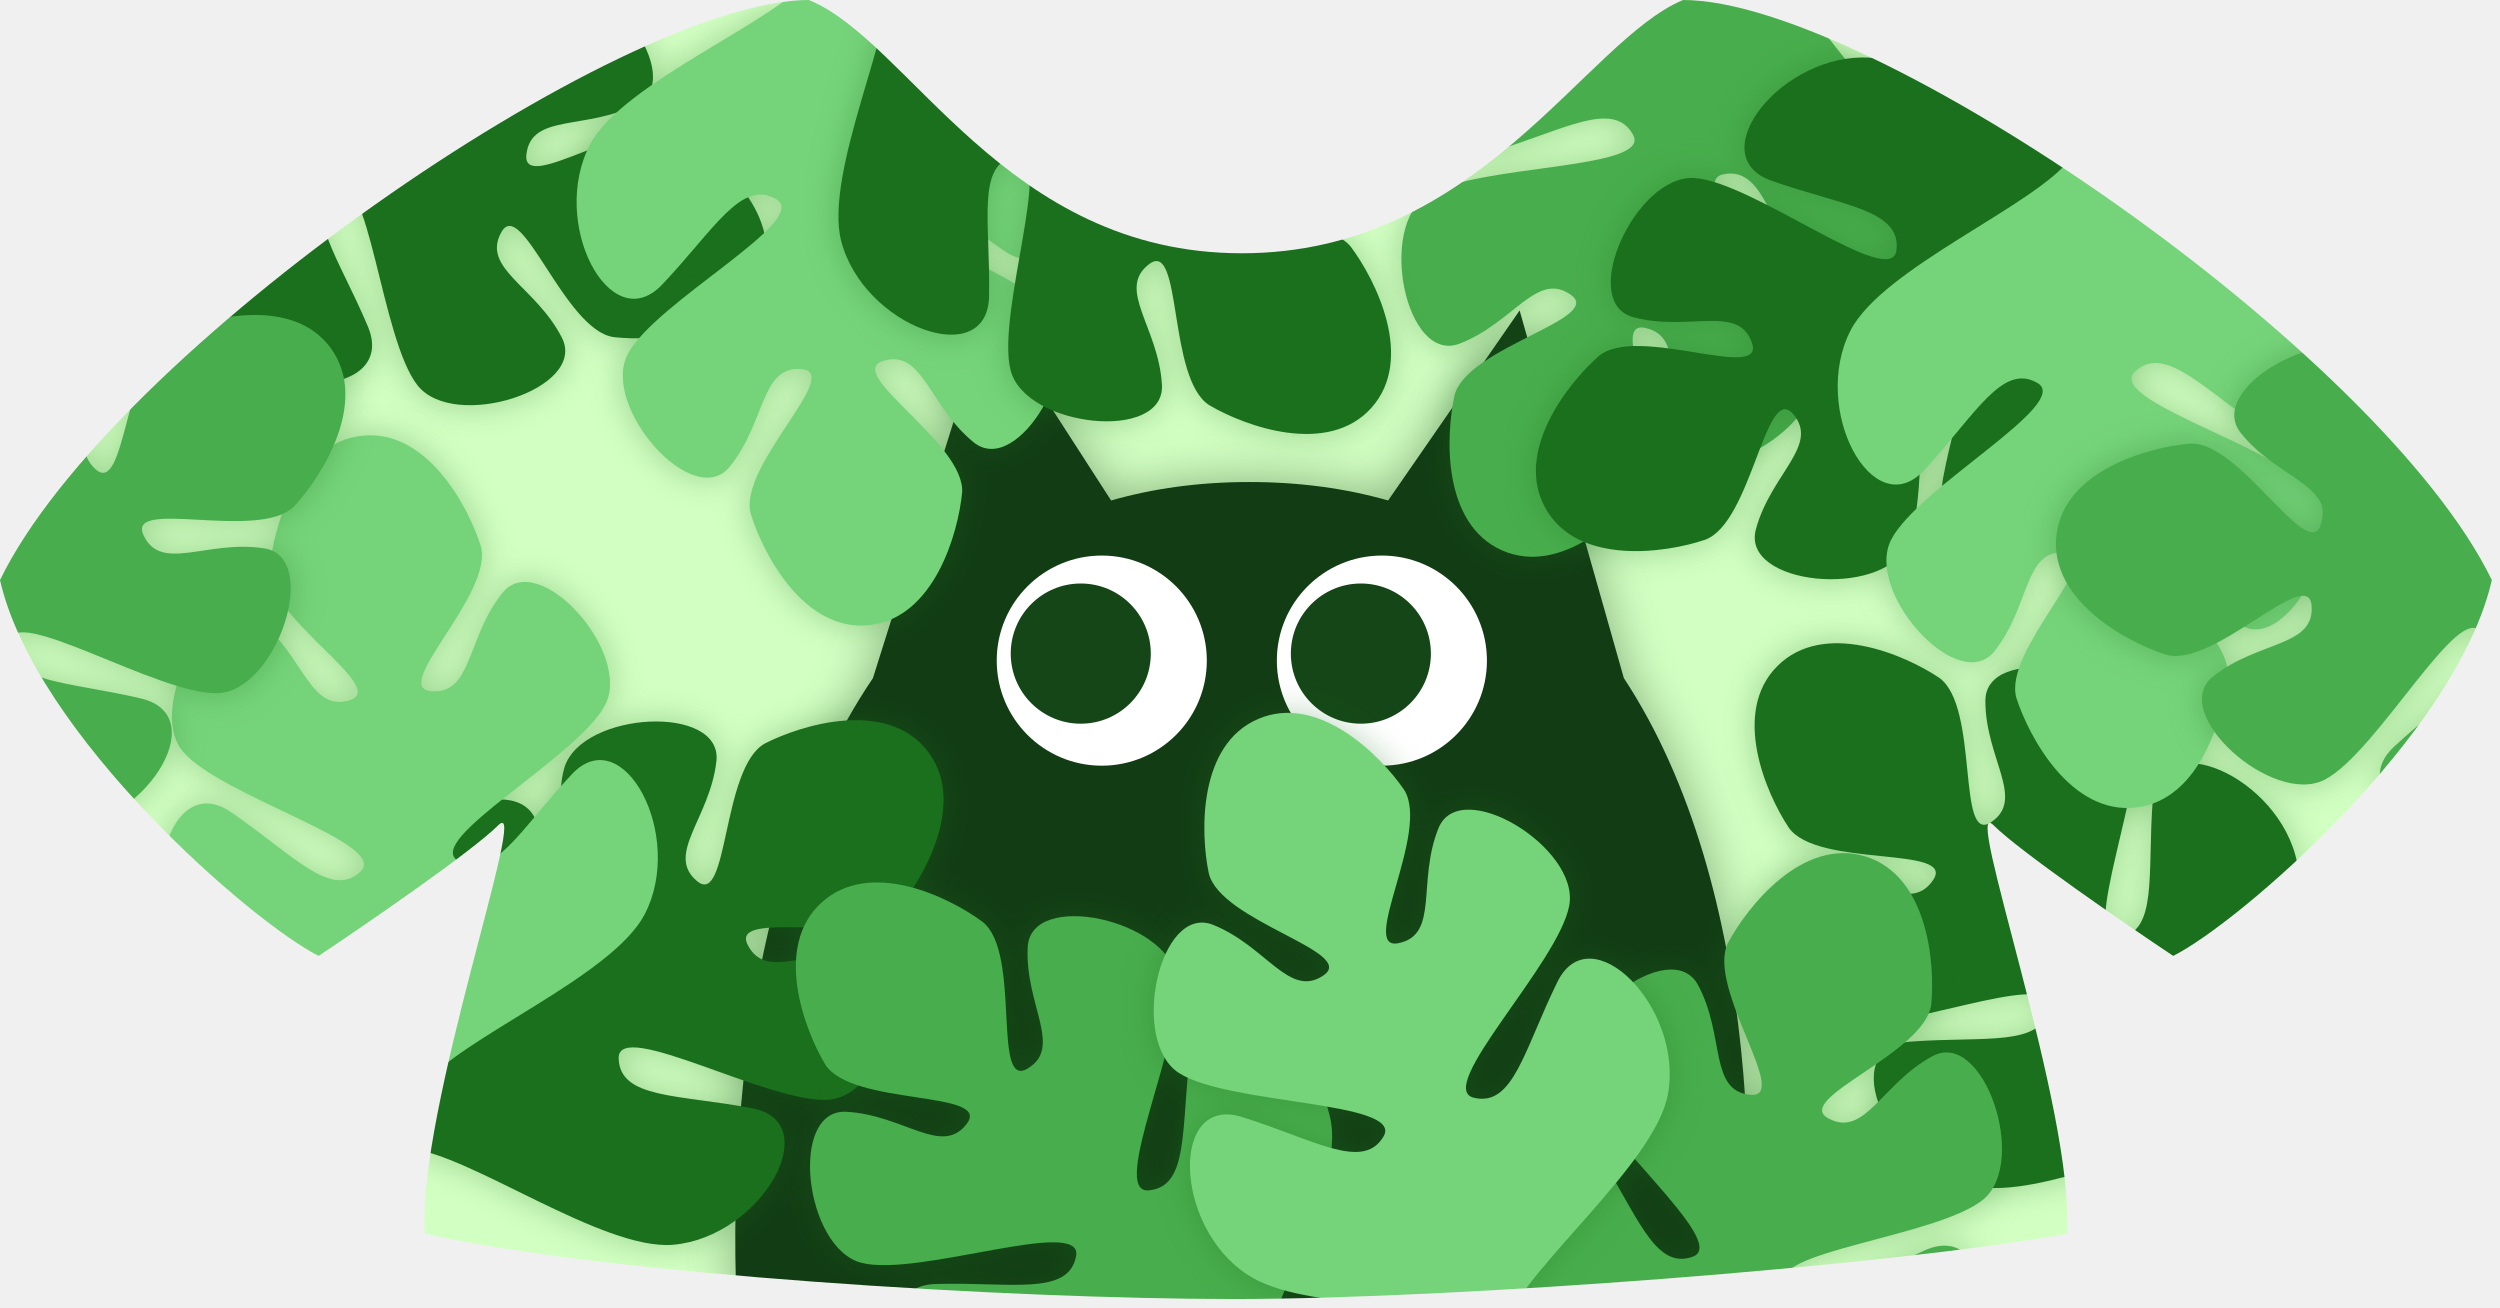
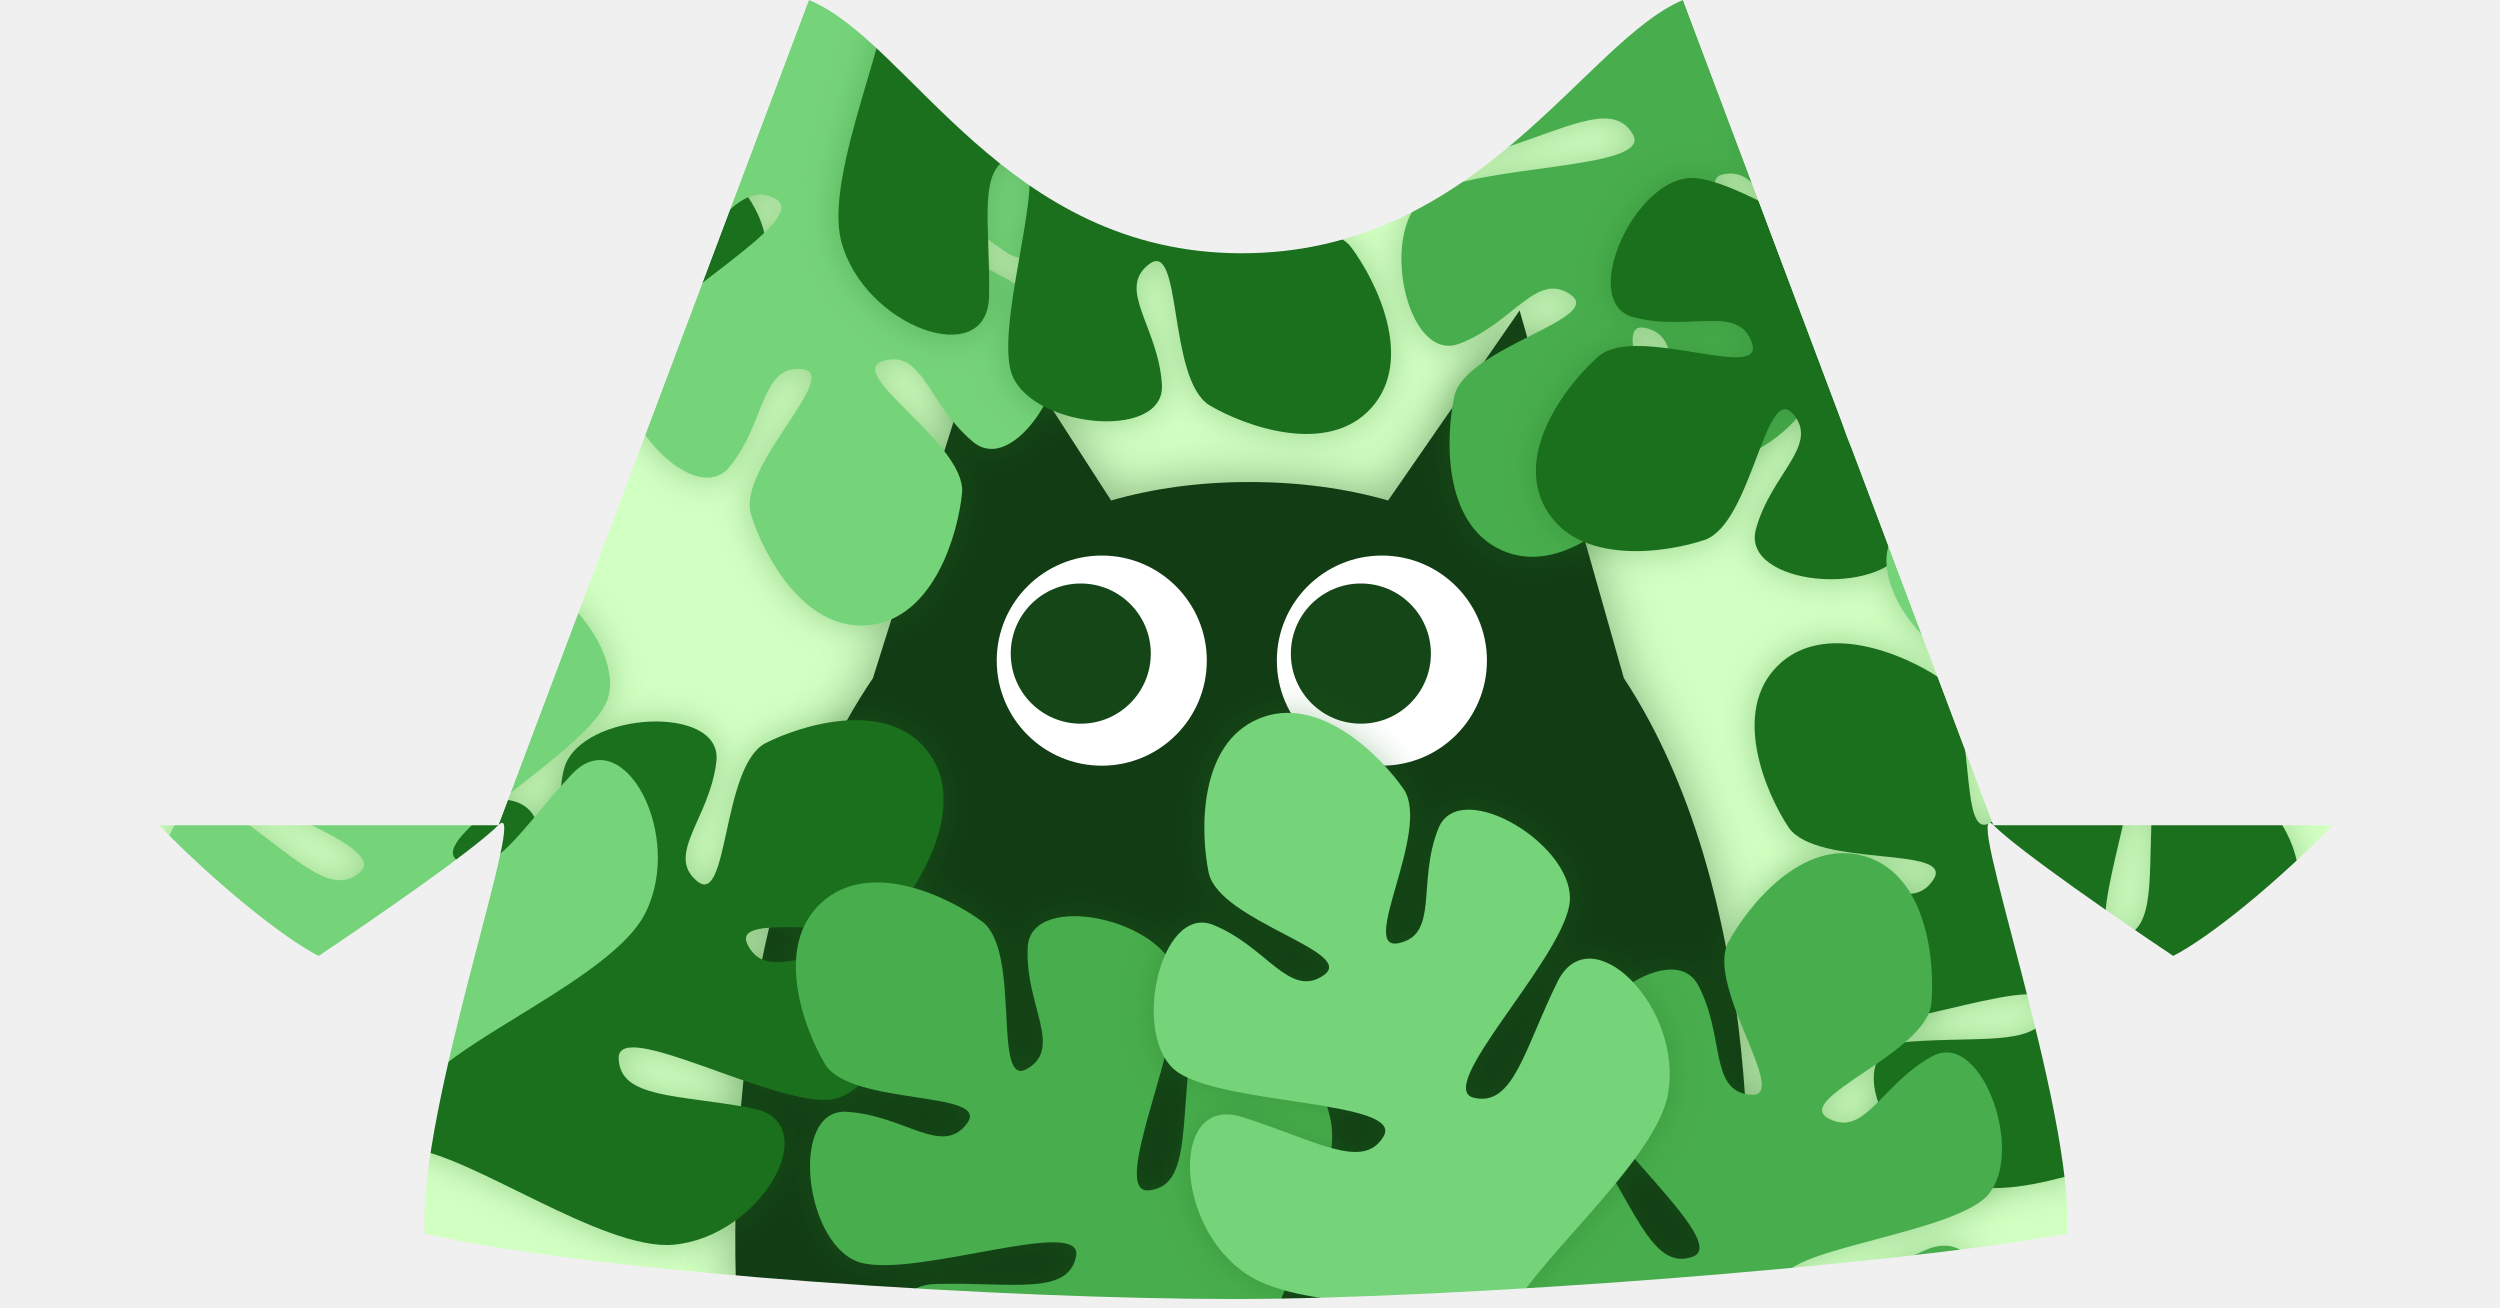
<svg xmlns="http://www.w3.org/2000/svg" viewBox="0.0 988.0 153.0 80.0" width="100%" height="100%">
  <defs>
    <filter id="filter14_d_495_57" x="42" y="1004" width="68" height="74.5" filterUnits="userSpaceOnUse" color-interpolation-filters="sRGB">
      <feFlood flood-opacity="0" result="BackgroundImageFix" />
      <feColorMatrix in="SourceAlpha" type="matrix" values="0 0 0 0 0 0 0 0 0 0 0 0 0 0 0 0 0 0 127 0" result="hardAlpha" />
      <feOffset />
      <feGaussianBlur stdDeviation="1.5" />
      <feColorMatrix type="matrix" values="0 0 0 0 0.071 0 0 0 0 0.231 0 0 0 0 0.078 0 0 0 0.4 0" />
      <feBlend mode="normal" in2="BackgroundImageFix" result="effect1_dropShadow_495_57" />
      <feBlend mode="normal" in="SourceGraphic" in2="effect1_dropShadow_495_57" result="shape" />
    </filter>
    <filter id="filter15_d_495_57" x="83.766" y="983.433" width="35.634" height="40.642" filterUnits="userSpaceOnUse" color-interpolation-filters="sRGB">
      <feFlood flood-opacity="0" result="BackgroundImageFix" />
      <feColorMatrix in="SourceAlpha" type="matrix" values="0 0 0 0 0 0 0 0 0 0 0 0 0 0 0 0 0 0 127 0" result="hardAlpha" />
      <feOffset />
      <feGaussianBlur stdDeviation="1" />
      <feColorMatrix type="matrix" values="0 0 0 0 0.102 0 0 0 0 0.439 0 0 0 0 0.114 0 0 0 0.3 0" />
      <feBlend mode="normal" in2="BackgroundImageFix" result="effect1_dropShadow_495_57" />
      <feBlend mode="normal" in="SourceGraphic" in2="effect1_dropShadow_495_57" result="shape" />
    </filter>
    <filter id="filter16_d_495_57" x="91.997" y="989.518" width="39.503" height="35.933" filterUnits="userSpaceOnUse" color-interpolation-filters="sRGB">
      <feFlood flood-opacity="0" result="BackgroundImageFix" />
      <feColorMatrix in="SourceAlpha" type="matrix" values="0 0 0 0 0 0 0 0 0 0 0 0 0 0 0 0 0 0 127 0" result="hardAlpha" />
      <feOffset />
      <feGaussianBlur stdDeviation="1" />
      <feColorMatrix type="matrix" values="0 0 0 0 0.102 0 0 0 0 0.439 0 0 0 0 0.114 0 0 0 0.3 0" />
      <feBlend mode="normal" in2="BackgroundImageFix" result="effect1_dropShadow_495_57" />
      <feBlend mode="normal" in="SourceGraphic" in2="effect1_dropShadow_495_57" result="shape" />
    </filter>
    <filter id="filter17_d_495_57" x="105.382" y="1025.37" width="37.302" height="37.342" filterUnits="userSpaceOnUse" color-interpolation-filters="sRGB">
      <feFlood flood-opacity="0" result="BackgroundImageFix" />
      <feColorMatrix in="SourceAlpha" type="matrix" values="0 0 0 0 0 0 0 0 0 0 0 0 0 0 0 0 0 0 127 0" result="hardAlpha" />
      <feOffset />
      <feGaussianBlur stdDeviation="1" />
      <feColorMatrix type="matrix" values="0 0 0 0 0.102 0 0 0 0 0.439 0 0 0 0 0.114 0 0 0 0.3 0" />
      <feBlend mode="normal" in2="BackgroundImageFix" result="effect1_dropShadow_495_57" />
      <feBlend mode="normal" in="SourceGraphic" in2="effect1_dropShadow_495_57" result="shape" />
    </filter>
    <filter id="filter18_d_495_57" x="110.466" y="995.683" width="34.376" height="43.769" filterUnits="userSpaceOnUse" color-interpolation-filters="sRGB">
      <feFlood flood-opacity="0" result="BackgroundImageFix" />
      <feColorMatrix in="SourceAlpha" type="matrix" values="0 0 0 0 0 0 0 0 0 0 0 0 0 0 0 0 0 0 127 0" result="hardAlpha" />
      <feOffset />
      <feGaussianBlur stdDeviation="1" />
      <feColorMatrix type="matrix" values="0 0 0 0 0.102 0 0 0 0 0.439 0 0 0 0 0.114 0 0 0 0.3 0" />
      <feBlend mode="normal" in2="BackgroundImageFix" result="effect1_dropShadow_495_57" />
      <feBlend mode="normal" in="SourceGraphic" in2="effect1_dropShadow_495_57" result="shape" />
    </filter>
    <filter id="filter19_d_495_57" x="21.425" y="1030.07" width="38.32" height="36.121" filterUnits="userSpaceOnUse" color-interpolation-filters="sRGB">
      <feFlood flood-opacity="0" result="BackgroundImageFix" />
      <feColorMatrix in="SourceAlpha" type="matrix" values="0 0 0 0 0 0 0 0 0 0 0 0 0 0 0 0 0 0 127 0" result="hardAlpha" />
      <feOffset />
      <feGaussianBlur stdDeviation="1" />
      <feColorMatrix type="matrix" values="0 0 0 0 0.102 0 0 0 0 0.439 0 0 0 0 0.114 0 0 0 0.3 0" />
      <feBlend mode="normal" in2="BackgroundImageFix" result="effect1_dropShadow_495_57" />
      <feBlend mode="normal" in="SourceGraphic" in2="effect1_dropShadow_495_57" result="shape" />
    </filter>
    <filter id="filter20_d_495_57" x="46.706" y="1040" width="36.822" height="37.79" filterUnits="userSpaceOnUse" color-interpolation-filters="sRGB">
      <feFlood flood-opacity="0" result="BackgroundImageFix" />
      <feColorMatrix in="SourceAlpha" type="matrix" values="0 0 0 0 0 0 0 0 0 0 0 0 0 0 0 0 0 0 127 0" result="hardAlpha" />
      <feOffset />
      <feGaussianBlur stdDeviation="1" />
      <feColorMatrix type="matrix" values="0 0 0 0 0.102 0 0 0 0 0.439 0 0 0 0 0.114 0 0 0 0.3 0" />
      <feBlend mode="normal" in2="BackgroundImageFix" result="effect1_dropShadow_495_57" />
      <feBlend mode="normal" in="SourceGraphic" in2="effect1_dropShadow_495_57" result="shape" />
    </filter>
    <filter id="filter21_d_495_57" x="6.855" y="979.647" width="42.045" height="35.15" filterUnits="userSpaceOnUse" color-interpolation-filters="sRGB">
      <feFlood flood-opacity="0" result="BackgroundImageFix" />
      <feColorMatrix in="SourceAlpha" type="matrix" values="0 0 0 0 0 0 0 0 0 0 0 0 0 0 0 0 0 0 127 0" result="hardAlpha" />
      <feOffset />
      <feGaussianBlur stdDeviation="1" />
      <feColorMatrix type="matrix" values="0 0 0 0 0.102 0 0 0 0 0.439 0 0 0 0 0.114 0 0 0 0.3 0" />
      <feBlend mode="normal" in2="BackgroundImageFix" result="effect1_dropShadow_495_57" />
      <feBlend mode="normal" in="SourceGraphic" in2="effect1_dropShadow_495_57" result="shape" />
    </filter>
    <filter id="filter22_d_495_57" x="33.287" y="984.471" width="34.397" height="43.812" filterUnits="userSpaceOnUse" color-interpolation-filters="sRGB">
      <feFlood flood-opacity="0" result="BackgroundImageFix" />
      <feColorMatrix in="SourceAlpha" type="matrix" values="0 0 0 0 0 0 0 0 0 0 0 0 0 0 0 0 0 0 127 0" result="hardAlpha" />
      <feOffset />
      <feGaussianBlur stdDeviation="1" />
      <feColorMatrix type="matrix" values="0 0 0 0 0.102 0 0 0 0 0.439 0 0 0 0 0.114 0 0 0 0.3 0" />
      <feBlend mode="normal" in2="BackgroundImageFix" result="effect1_dropShadow_495_57" />
      <feBlend mode="normal" in="SourceGraphic" in2="effect1_dropShadow_495_57" result="shape" />
    </filter>
    <filter id="filter23_d_495_57" x="7.877" y="1012.64" width="34.384" height="43.789" filterUnits="userSpaceOnUse" color-interpolation-filters="sRGB">
      <feFlood flood-opacity="0" result="BackgroundImageFix" />
      <feColorMatrix in="SourceAlpha" type="matrix" values="0 0 0 0 0 0 0 0 0 0 0 0 0 0 0 0 0 0 127 0" result="hardAlpha" />
      <feOffset />
      <feGaussianBlur stdDeviation="1" />
      <feColorMatrix type="matrix" values="0 0 0 0 0.102 0 0 0 0 0.439 0 0 0 0 0.114 0 0 0 0.3 0" />
      <feBlend mode="normal" in2="BackgroundImageFix" result="effect1_dropShadow_495_57" />
      <feBlend mode="normal" in="SourceGraphic" in2="effect1_dropShadow_495_57" result="shape" />
    </filter>
    <filter id="filter24_d_495_57" x="-15.506" y="1004.83" width="38.644" height="36.049" filterUnits="userSpaceOnUse" color-interpolation-filters="sRGB">
      <feFlood flood-opacity="0" result="BackgroundImageFix" />
      <feColorMatrix in="SourceAlpha" type="matrix" values="0 0 0 0 0 0 0 0 0 0 0 0 0 0 0 0 0 0 127 0" result="hardAlpha" />
      <feOffset />
      <feGaussianBlur stdDeviation="1" />
      <feColorMatrix type="matrix" values="0 0 0 0 0.102 0 0 0 0 0.439 0 0 0 0 0.114 0 0 0 0.3 0" />
      <feBlend mode="normal" in2="BackgroundImageFix" result="effect1_dropShadow_495_57" />
      <feBlend mode="normal" in="SourceGraphic" in2="effect1_dropShadow_495_57" result="shape" />
    </filter>
    <filter id="filter25_d_495_57" x="89.469" y="1038.21" width="35.054" height="42.248" filterUnits="userSpaceOnUse" color-interpolation-filters="sRGB">
      <feFlood flood-opacity="0" result="BackgroundImageFix" />
      <feColorMatrix in="SourceAlpha" type="matrix" values="0 0 0 0 0 0 0 0 0 0 0 0 0 0 0 0 0 0 127 0" result="hardAlpha" />
      <feOffset />
      <feGaussianBlur stdDeviation="1" />
      <feColorMatrix type="matrix" values="0 0 0 0 0.102 0 0 0 0 0.439 0 0 0 0 0.114 0 0 0 0.3 0" />
      <feBlend mode="normal" in2="BackgroundImageFix" result="effect1_dropShadow_495_57" />
      <feBlend mode="normal" in="SourceGraphic" in2="effect1_dropShadow_495_57" result="shape" />
    </filter>
    <filter id="filter26_d_495_57" x="49.312" y="979.806" width="37.82" height="36.753" filterUnits="userSpaceOnUse" color-interpolation-filters="sRGB">
      <feFlood flood-opacity="0" result="BackgroundImageFix" />
      <feColorMatrix in="SourceAlpha" type="matrix" values="0 0 0 0 0 0 0 0 0 0 0 0 0 0 0 0 0 0 127 0" result="hardAlpha" />
      <feOffset />
      <feGaussianBlur stdDeviation="1" />
      <feColorMatrix type="matrix" values="0 0 0 0 0.102 0 0 0 0 0.439 0 0 0 0 0.114 0 0 0 0.3 0" />
      <feBlend mode="normal" in2="BackgroundImageFix" result="effect1_dropShadow_495_57" />
      <feBlend mode="normal" in="SourceGraphic" in2="effect1_dropShadow_495_57" result="shape" />
    </filter>
    <filter id="filter27_d_495_57" x="123.824" y="1006.59" width="43.636" height="34.378" filterUnits="userSpaceOnUse" color-interpolation-filters="sRGB">
      <feFlood flood-opacity="0" result="BackgroundImageFix" />
      <feColorMatrix in="SourceAlpha" type="matrix" values="0 0 0 0 0 0 0 0 0 0 0 0 0 0 0 0 0 0 127 0" result="hardAlpha" />
      <feOffset />
      <feGaussianBlur stdDeviation="1" />
      <feColorMatrix type="matrix" values="0 0 0 0 0.102 0 0 0 0 0.439 0 0 0 0 0.114 0 0 0 0.3 0" />
      <feBlend mode="normal" in2="BackgroundImageFix" result="effect1_dropShadow_495_57" />
      <feBlend mode="normal" in="SourceGraphic" in2="effect1_dropShadow_495_57" result="shape" />
    </filter>
    <filter id="filter28_d_495_57" x="68.607" y="1029.63" width="35.582" height="41.313" filterUnits="userSpaceOnUse" color-interpolation-filters="sRGB">
      <feFlood flood-opacity="0" result="BackgroundImageFix" />
      <feColorMatrix in="SourceAlpha" type="matrix" values="0 0 0 0 0 0 0 0 0 0 0 0 0 0 0 0 0 0 127 0" result="hardAlpha" />
      <feOffset />
      <feGaussianBlur stdDeviation="1" />
      <feColorMatrix type="matrix" values="0 0 0 0 0.102 0 0 0 0 0.439 0 0 0 0 0.114 0 0 0 0.3 0" />
      <feBlend mode="normal" in2="BackgroundImageFix" result="effect1_dropShadow_495_57" />
      <feBlend mode="normal" in="SourceGraphic" in2="effect1_dropShadow_495_57" result="shape" />
    </filter>
+     <clipPath id="clip_top_crop_top_07_torso">
+       <path d="M 49.5 988.0 L 49.5 978.0 L 103.0 978.0 L 103.0 988.0 L 122.0 1038.5 L 175.0 1038.5 L 175.0 1078.0 L -20.0 1078.0 L -20.0 1038.5 L 30.5 1038.5 Z" />
+     </clipPath>
  </defs>
-   <mask id="mask3_495_57" style="mask-type:alpha" maskUnits="userSpaceOnUse" x="0" y="988" width="153" height="80">
-     <path d="M0 1023.5C6.8 1009.5 38 988 49.5 988C55.667 990.5 61.5 1003.5 76 1003.5C90.5 1003.5 97 990.5 103 988C114.5 988 145.7 1009.5 152.5 1023.5C150.333 1033 137 1044.5 133 1046.5C130 1044.5 123.6 1040.1 122 1038.5C120 1036.5 127 1056 126.5 1063.5C115.5 1065.5 89.1 1067.5 75.5 1067.5C61.9 1067.5 37 1066 26 1063.5C25.5 1056 32.5 1036.5 30.5 1038.5C28.9 1040.1 22.5 1044.5 19.5 1046.5C15.5 1044.5 2.167 1033 0 1023.5Z" fill="black" />
-   </mask>
-   <g mask="url(#mask3_495_57)">
-     <path d="M182 978H-31V1141H182V978Z" fill="#D2FFC2" />
-     <g filter="url(#filter14_d_495_57)">
-       <path d="M106.023 1074.5L45.724 1075.5C44.103 1063.02 44.623 1042.49 53.425 1029.5L60.5 1007L68 1018.63C70.547 1017.9 73.357 1017.5 76.454 1017.5C79.578 1017.5 82.402 1017.9 84.953 1018.63L93 1007L99.379 1029.5C107.786 1042.28 107.884 1062.3 106.023 1074.5Z" fill="#123C14" />
-     </g>
-     <path d="M67.429 1034.86C70.979 1034.86 73.857 1031.98 73.857 1028.43C73.857 1024.88 70.979 1022 67.429 1022C63.878 1022 61 1024.88 61 1028.43C61 1031.98 63.878 1034.86 67.429 1034.86Z" fill="white" />
-     <path d="M66.143 1032.29C68.51 1032.29 70.429 1030.37 70.429 1028C70.429 1025.63 68.51 1023.71 66.143 1023.71C63.776 1023.71 61.857 1025.63 61.857 1028C61.857 1030.37 63.776 1032.29 66.143 1032.29Z" fill="#154617" />
-     <path d="M84.571 1034.86C88.121 1034.86 91 1031.98 91 1028.43C91 1024.88 88.121 1022 84.571 1022C81.021 1022 78.143 1024.88 78.143 1028.43C78.143 1031.98 81.021 1034.86 84.571 1034.86Z" fill="white" />
-     <path d="M83.286 1032.29C85.653 1032.29 87.571 1030.37 87.571 1028C87.571 1025.63 85.653 1023.71 83.286 1023.71C80.919 1023.71 79 1025.63 79 1028C79 1030.37 80.919 1032.29 83.286 1032.29Z" fill="#154617" />
-     <g filter="url(#filter15_d_495_57)">
-       <path d="M117.303 999.034C116.572 994.77 110.205 989.278 108.692 985.433C105.38 986.83 95.372 985.346 91.716 987.661C87.147 990.554 86.842 998.626 91.259 997.307C95.676 995.987 98.722 994.058 99.94 996.241C101.159 998.424 90.396 998.017 87.35 999.946C84.304 1001.88 86.029 1010.3 89.329 1009.03C92.629 1007.76 94.051 1004.57 96.132 1006.04C98.213 1007.51 89.786 1009.24 89.024 1012.18C88.466 1014.67 88.262 1020.05 91.917 1021.68C95.572 1023.3 99.431 1019.54 100.903 1017.46C102.579 1014.92 98.213 1007.51 100.701 1008.07C103.188 1008.63 101.767 1011.83 103.036 1015.13C104.305 1018.43 111.717 1014.06 111.108 1010.51C110.499 1006.95 102.986 999.236 105.423 998.678C107.86 998.12 108.469 1001.67 110.448 1005.84C112.428 1010 118.216 1004.37 117.303 999.034Z" fill="#48AD4C" />
-     </g>
-     <g filter="url(#filter16_d_495_57)">
-       <path d="M128.462 1015.78C130.38 1011.9 128.462 1003.72 129.5 999.715C126 998.897 118.78 991.809 114.462 991.531C109.065 991.183 104.07 997.531 108.418 999.062C112.766 1000.59 116.364 1000.83 116.065 1003.31C115.766 1005.79 107.302 999.129 103.704 998.897C100.106 998.665 96.544 1006.5 99.959 1007.41C103.374 1008.33 106.405 1006.58 107.222 1008.99C108.039 1011.41 100.208 1007.84 97.86 1009.78C95.945 1011.46 92.615 1015.69 94.615 1019.16C96.615 1022.62 101.945 1021.85 104.36 1021.03C107.209 1019.97 108.039 1011.41 109.722 1013.32C111.405 1015.24 108.374 1016.99 107.459 1020.4C106.544 1023.82 115.106 1024.65 116.704 1021.41C118.302 1018.18 116.766 1007.52 119.065 1008.5C121.364 1009.49 119.766 1012.72 118.918 1017.25C118.07 1021.78 126.065 1020.63 128.462 1015.78Z" fill="#1A701D" />
-     </g>
-     <g filter="url(#filter17_d_495_57)">
-       <path d="M120.77 1060.59C125.012 1061.44 132.426 1057.48 136.559 1057.45C136.447 1053.86 141.433 1045.05 140.588 1040.81C139.533 1035.51 132.111 1032.32 131.753 1036.91C131.395 1041.51 132.099 1045.05 129.624 1045.4C127.148 1045.75 131.401 1035.85 130.697 1032.32C129.993 1028.78 121.509 1027.36 121.506 1030.89C121.503 1034.43 123.975 1036.91 121.852 1038.32C119.73 1039.73 121.152 1031.25 118.679 1029.48C116.559 1028.06 111.611 1025.93 108.78 1028.76C105.949 1031.58 108.065 1036.54 109.478 1038.66C111.243 1041.14 119.729 1039.73 118.313 1041.85C116.897 1043.97 114.425 1041.49 110.889 1041.49C107.354 1041.49 108.76 1049.97 112.294 1050.68C115.829 1051.39 125.733 1047.16 125.377 1049.63C125.021 1052.11 121.486 1051.4 116.889 1051.75C112.293 1052.1 115.468 1059.52 120.77 1060.59Z" fill="#1A701D" />
-     </g>
-     <g filter="url(#filter18_d_495_57)">
-       <path d="M141.064 1005.01C138.266 1001.71 129.991 1000.22 126.732 997.683C124.591 1000.57 115.22 1004.38 113.25 1008.23C110.788 1013.05 114.631 1020.16 117.762 1016.77C120.894 1013.39 122.535 1010.18 124.695 1011.44C126.854 1012.7 117.381 1017.82 115.739 1021.03C114.097 1024.24 119.87 1030.62 122.065 1027.85C124.261 1025.08 123.859 1021.6 126.399 1021.81C128.94 1022.02 122.562 1027.79 123.404 1030.72C124.188 1033.14 126.75 1037.88 130.724 1037.42C134.697 1036.96 136.109 1031.76 136.318 1029.22C136.469 1026.18 128.94 1022.02 131.366 1021.24C133.792 1020.45 134.195 1023.93 136.966 1026.12C139.737 1028.32 143.898 1020.79 141.566 1018.04C139.234 1015.29 128.841 1012.47 130.655 1010.75C132.469 1009.03 134.801 1011.78 138.623 1014.36C142.445 1016.93 144.562 1009.14 141.064 1005.01Z" fill="#75D379" />
-     </g>
-     <g filter="url(#filter19_d_495_57)">
-       <path d="M23.755 1042.27C22.432 1046.39 25.541 1054.2 25.107 1058.31C28.689 1058.6 36.879 1064.54 41.19 1064.18C46.58 1063.72 50.58 1056.7 46.053 1055.83C41.526 1054.96 37.933 1055.27 37.862 1052.77C37.79 1050.27 47.147 1055.6 50.74 1055.3C54.332 1054.99 56.696 1046.72 53.183 1046.32C49.67 1045.92 46.932 1048.1 45.766 1045.84C44.601 1043.57 52.872 1045.93 54.908 1043.67C56.553 1041.73 59.22 1037.05 56.729 1033.92C54.238 1030.79 49.081 1032.34 46.813 1033.5C44.154 1034.98 44.601 1043.57 42.653 1041.92C40.705 1040.28 43.443 1038.1 43.843 1034.59C44.242 1031.07 35.651 1031.52 34.55 1034.95C33.447 1038.39 36.545 1048.7 34.126 1048.07C31.706 1047.44 32.808 1044.01 32.976 1039.4C33.144 1034.79 25.408 1037.12 23.755 1042.27Z" fill="#1A701D" />
-     </g>
-     <g filter="url(#filter20_d_495_57)">
-       <path d="M60.726 1075.6C64.922 1076.66 72.519 1073.05 76.648 1073.23C76.71 1069.63 82.115 1061.08 81.476 1056.8C80.678 1051.45 73.419 1047.91 72.84 1052.48C72.26 1057.05 72.792 1060.62 70.303 1060.85C67.814 1061.08 72.539 1051.4 72.007 1047.84C71.474 1044.27 63.069 1042.44 62.895 1045.97C62.721 1049.5 65.071 1052.1 62.882 1053.4C60.694 1054.71 62.524 1046.31 60.139 1044.42C58.09 1042.9 53.251 1040.54 50.287 1043.23C47.323 1045.91 49.198 1050.96 50.506 1053.15C52.149 1055.71 60.694 1054.71 59.177 1056.76C57.66 1058.81 55.31 1056.22 51.779 1056.04C48.248 1055.87 49.242 1064.41 52.739 1065.29C56.235 1066.17 66.332 1062.42 65.857 1064.88C65.382 1067.33 61.885 1066.45 57.277 1066.58C52.669 1066.71 55.481 1074.28 60.726 1075.6Z" fill="#48AD4C" />
-     </g>
-     <g filter="url(#filter21_d_495_57)">
-       <path d="M21.462 981.909C17.3 983.09 12.518 990.005 8.855 991.919C10.597 995.064 10.188 1005.17 12.879 1008.56C16.242 1012.8 24.301 1012.24 22.518 1007.99C20.735 1003.74 18.493 1000.91 20.534 999.47C22.575 998.026 23.317 1008.77 25.559 1011.59C27.801 1014.42 35.997 1011.8 34.384 1008.66C32.771 1005.51 29.439 1004.44 30.682 1002.21C31.924 999.987 34.537 1008.18 37.546 1008.63C40.079 1008.92 45.452 1008.55 46.678 1004.74C47.904 1000.93 43.758 997.495 41.532 996.252C38.829 994.857 31.924 999.987 32.215 997.454C32.505 994.921 35.837 995.994 38.983 994.381C42.129 992.768 36.998 985.862 33.53 986.846C30.061 987.83 23.188 996.123 22.373 993.759C21.559 991.395 25.027 990.411 28.956 988C32.885 985.588 26.665 980.433 21.462 981.909Z" fill="#1A701D" />
-     </g>
-     <g filter="url(#filter22_d_495_57)">
-       <path d="M63.98 994.01C61.23 990.669 52.978 989.059 49.757 986.471C47.574 989.327 38.148 993.003 36.122 996.826C33.59 1001.6 37.329 1008.76 40.51 1005.43C43.69 1002.09 45.378 998.905 47.519 1000.2C49.66 1001.49 40.113 1006.47 38.425 1009.66C36.737 1012.85 42.415 1019.31 44.651 1016.57C46.887 1013.83 46.535 1010.35 49.073 1010.59C51.61 1010.84 45.149 1016.52 45.948 1019.45C46.697 1021.89 49.19 1026.66 53.169 1026.26C57.149 1025.86 58.636 1020.68 58.882 1018.14C59.078 1015.11 51.61 1010.84 54.047 1010.09C56.484 1009.34 56.836 1012.82 59.575 1015.06C62.314 1017.3 66.585 1009.83 64.293 1007.04C62.001 1004.26 51.65 1001.29 53.489 999.593C55.328 997.9 57.619 1000.68 61.403 1003.32C65.187 1005.95 67.418 998.185 63.98 994.01Z" fill="#75D379" />
-     </g>
-     <g filter="url(#filter23_d_495_57)">
-       <path d="M11.627 1047.02C14.408 1050.34 22.674 1051.87 25.92 1054.43C28.076 1051.55 37.468 1047.79 39.458 1043.95C41.946 1039.15 38.14 1032.02 34.991 1035.39C31.841 1038.75 30.183 1041.95 28.03 1040.68C25.878 1039.41 35.378 1034.34 37.036 1031.14C38.695 1027.93 32.956 1021.53 30.746 1024.29C28.535 1027.04 28.92 1030.52 26.38 1030.3C23.84 1030.08 30.249 1024.34 29.422 1021.41C28.651 1018.98 26.114 1014.23 22.138 1014.67C18.162 1015.11 16.724 1020.3 16.501 1022.84C16.334 1025.88 23.84 1030.08 21.41 1030.85C18.98 1031.62 18.596 1028.14 15.837 1025.93C13.077 1023.72 8.876 1031.23 11.194 1033.99C13.511 1036.75 23.89 1039.63 22.066 1041.34C20.243 1043.05 17.926 1040.29 14.117 1037.69C10.309 1035.1 8.151 1042.88 11.627 1047.02Z" fill="#75D379" />
-     </g>
-     <g filter="url(#filter24_d_495_57)">
-       <path d="M-13.055 1016.24C-14.553 1020.3 -11.784 1028.24 -12.394 1032.32C-8.827 1032.77 -0.9 1039.05 3.423 1038.88C8.826 1038.65 13.125 1031.81 8.639 1030.75C4.154 1029.69 0.552 1029.83 0.587 1027.33C0.623 1024.83 9.742 1030.57 13.345 1030.42C16.947 1030.27 19.664 1022.11 16.172 1021.56C12.679 1021.01 9.849 1023.07 8.782 1020.75C7.716 1018.44 15.877 1021.15 18.009 1018.98C19.736 1017.11 22.601 1012.55 20.247 1009.31C17.893 1006.08 12.674 1007.41 10.358 1008.47C7.639 1009.83 7.715 1018.44 5.84 1016.71C3.965 1014.98 6.794 1012.92 7.344 1009.43C7.894 1005.94 -0.708 1006.01 -1.956 1009.4C-3.205 1012.78 -0.554 1023.22 -2.944 1022.48C-5.333 1021.75 -4.085 1018.37 -3.719 1013.77C-3.353 1009.18 -11.182 1011.16 -13.055 1016.24Z" fill="#48AD4C" />
-     </g>
-     <g filter="url(#filter25_d_495_57)">
-       <path d="M91.765 1066.03C93.019 1070.17 100.018 1074.83 101.997 1078.46C105.11 1076.66 115.225 1076.89 118.564 1074.14C122.739 1070.7 122.04 1062.65 117.822 1064.51C113.603 1066.37 110.819 1068.66 109.339 1066.64C107.86 1064.63 118.59 1063.7 121.373 1061.41C124.156 1059.11 121.398 1050.97 118.281 1052.63C115.164 1054.3 114.15 1057.65 111.902 1056.45C109.655 1055.25 117.803 1052.49 118.193 1049.47C118.439 1046.94 117.973 1041.57 114.144 1040.41C110.316 1039.25 106.953 1043.46 105.751 1045.71C104.403 1048.43 109.654 1055.25 107.117 1055C104.579 1054.76 105.593 1051.41 103.924 1048.29C102.256 1045.17 95.442 1050.42 96.488 1053.87C97.533 1057.33 105.945 1064.05 103.597 1064.91C101.248 1065.76 100.203 1062.31 97.722 1058.43C95.241 1054.54 90.197 1060.85 91.765 1066.03Z" fill="#48AD4C" />
-     </g>
-     <g filter="url(#filter26_d_495_57)">
-       <path d="M70.122 981.863C65.838 981.258 58.666 985.645 54.542 985.913C54.862 989.493 50.395 998.572 51.484 1002.76C52.845 1007.99 60.439 1010.75 60.53 1006.14C60.621 1001.53 59.714 998.039 62.164 997.545C64.615 997.051 60.944 1007.18 61.851 1010.67C62.759 1014.16 71.311 1015.08 71.11 1011.55C70.908 1008.02 68.296 1005.69 70.333 1004.16C72.37 1002.63 71.442 1011.18 74.014 1012.8C76.213 1014.1 81.275 1015.93 83.938 1012.95C86.6 1009.96 84.2 1005.14 82.667 1003.1C80.761 1000.73 72.371 1002.63 73.661 1000.43C74.952 998.231 77.564 1000.56 81.094 1000.36C84.624 1000.16 82.728 991.767 79.158 991.263C75.588 990.758 65.946 995.558 66.158 993.067C66.37 990.576 69.94 991.081 74.509 990.466C79.077 989.851 75.477 982.62 70.122 981.863Z" fill="#1A701D" />
-     </g>
-     <g filter="url(#filter27_d_495_57)">
-       <path d="M155.069 1038.18C158.918 1036.21 162.246 1028.49 165.46 1025.89C163.134 1023.15 161.547 1013.16 158.242 1010.36C154.111 1006.87 146.32 1009 148.904 1012.82C151.488 1016.64 154.242 1018.96 152.525 1020.78C150.808 1022.6 147.967 1012.21 145.213 1009.88C142.459 1007.56 134.937 1011.73 137.138 1014.5C139.338 1017.26 142.816 1017.66 142.036 1020.09C141.255 1022.52 137.081 1014.99 134.044 1015.15C131.503 1015.36 126.309 1016.79 125.855 1020.76C125.402 1024.73 130.143 1027.29 132.57 1028.07C135.494 1028.9 141.255 1022.52 141.469 1025.06C141.682 1027.6 138.205 1027.2 135.438 1029.4C132.671 1031.6 139.059 1037.36 142.266 1035.72C145.473 1034.07 150.581 1024.59 151.845 1026.74C153.108 1028.9 149.901 1030.55 146.524 1033.69C143.146 1036.82 150.258 1040.65 155.069 1038.18Z" fill="#48AD4C" />
-     </g>
-     <g filter="url(#filter28_d_495_57)">
-       <path d="M76.339 1066.01C79.963 1068.37 88.318 1067.44 92.167 1068.94C93.394 1065.56 101.288 1059.23 102.076 1054.98C103.062 1049.66 97.351 1043.95 95.315 1048.09C93.279 1052.22 92.622 1055.77 90.193 1055.18C87.764 1054.58 95.381 1046.97 96.038 1043.42C96.695 1039.88 89.342 1035.41 88.029 1038.7C86.715 1041.98 88.093 1045.2 85.599 1045.72C83.104 1046.25 87.569 1038.89 85.928 1036.33C84.484 1034.23 80.677 1030.42 77 1032C73.323 1033.57 73.454 1038.96 73.979 1041.45C74.7 1044.41 83.104 1046.25 81.003 1047.69C78.902 1049.13 77.523 1045.92 74.241 1044.6C70.958 1043.29 69.119 1051.69 72.139 1053.66C75.159 1055.63 85.926 1055.37 84.678 1057.54C83.43 1059.7 80.41 1057.73 76.012 1056.36C71.613 1054.98 71.809 1063.05 76.339 1066.01Z" fill="#75D379" />
+   <g clip-path="url(#clip_top_crop_top_07_torso)">
+     <mask id="mask3_495_57" style="mask-type:alpha" maskUnits="userSpaceOnUse" x="0" y="988" width="153" height="80">
+       <path d="M0 1023.5C6.8 1009.5 38 988 49.5 988C55.667 990.5 61.5 1003.5 76 1003.5C90.5 1003.5 97 990.5 103 988C114.5 988 145.7 1009.5 152.5 1023.5C150.333 1033 137 1044.5 133 1046.5C130 1044.5 123.6 1040.1 122 1038.5C120 1036.5 127 1056 126.5 1063.5C115.5 1065.5 89.1 1067.5 75.5 1067.5C61.9 1067.5 37 1066 26 1063.5C25.5 1056 32.5 1036.5 30.5 1038.5C28.9 1040.1 22.5 1044.5 19.5 1046.5C15.5 1044.5 2.167 1033 0 1023.5Z" fill="black" />
+     </mask>
+     <g mask="url(#mask3_495_57)">
+       <path d="M182 978H-31V1141H182V978Z" fill="#D2FFC2" />
+       <g filter="url(#filter14_d_495_57)">
+         <path d="M106.023 1074.5L45.724 1075.5C44.103 1063.02 44.623 1042.49 53.425 1029.5L60.5 1007L68 1018.63C70.547 1017.9 73.357 1017.5 76.454 1017.5C79.578 1017.5 82.402 1017.9 84.953 1018.63L93 1007L99.379 1029.5C107.786 1042.28 107.884 1062.3 106.023 1074.5Z" fill="#123C14" />
+       </g>
+       <path d="M67.429 1034.86C70.979 1034.86 73.857 1031.98 73.857 1028.43C73.857 1024.88 70.979 1022 67.429 1022C63.878 1022 61 1024.88 61 1028.43C61 1031.98 63.878 1034.86 67.429 1034.86Z" fill="white" />
+       <path d="M66.143 1032.29C68.51 1032.29 70.429 1030.37 70.429 1028C70.429 1025.63 68.51 1023.71 66.143 1023.71C63.776 1023.71 61.857 1025.63 61.857 1028C61.857 1030.37 63.776 1032.29 66.143 1032.29Z" fill="#154617" />
+       <path d="M84.571 1034.86C88.121 1034.86 91 1031.98 91 1028.43C91 1024.88 88.121 1022 84.571 1022C81.021 1022 78.143 1024.88 78.143 1028.43C78.143 1031.98 81.021 1034.86 84.571 1034.86Z" fill="white" />
+       <path d="M83.286 1032.29C85.653 1032.29 87.571 1030.37 87.571 1028C87.571 1025.63 85.653 1023.71 83.286 1023.71C80.919 1023.71 79 1025.63 79 1028C79 1030.37 80.919 1032.29 83.286 1032.29Z" fill="#154617" />
+       <g filter="url(#filter15_d_495_57)">
+         <path d="M117.303 999.034C116.572 994.77 110.205 989.278 108.692 985.433C105.38 986.83 95.372 985.346 91.716 987.661C87.147 990.554 86.842 998.626 91.259 997.307C95.676 995.987 98.722 994.058 99.94 996.241C101.159 998.424 90.396 998.017 87.35 999.946C84.304 1001.88 86.029 1010.3 89.329 1009.03C92.629 1007.76 94.051 1004.57 96.132 1006.04C98.213 1007.51 89.786 1009.24 89.024 1012.18C88.466 1014.67 88.262 1020.05 91.917 1021.68C95.572 1023.3 99.431 1019.54 100.903 1017.46C102.579 1014.92 98.213 1007.51 100.701 1008.07C103.188 1008.63 101.767 1011.83 103.036 1015.13C104.305 1018.43 111.717 1014.06 111.108 1010.51C110.499 1006.95 102.986 999.236 105.423 998.678C107.86 998.12 108.469 1001.67 110.448 1005.84C112.428 1010 118.216 1004.37 117.303 999.034Z" fill="#48AD4C" />
+       </g>
+       <g filter="url(#filter16_d_495_57)">
+         <path d="M128.462 1015.78C130.38 1011.9 128.462 1003.72 129.5 999.715C126 998.897 118.78 991.809 114.462 991.531C109.065 991.183 104.07 997.531 108.418 999.062C112.766 1000.59 116.364 1000.83 116.065 1003.31C115.766 1005.79 107.302 999.129 103.704 998.897C100.106 998.665 96.544 1006.5 99.959 1007.41C103.374 1008.33 106.405 1006.58 107.222 1008.99C108.039 1011.41 100.208 1007.84 97.86 1009.78C95.945 1011.46 92.615 1015.69 94.615 1019.16C96.615 1022.62 101.945 1021.85 104.36 1021.03C107.209 1019.97 108.039 1011.41 109.722 1013.32C111.405 1015.24 108.374 1016.99 107.459 1020.4C106.544 1023.82 115.106 1024.65 116.704 1021.41C118.302 1018.18 116.766 1007.52 119.065 1008.5C121.364 1009.49 119.766 1012.72 118.918 1017.25C118.07 1021.78 126.065 1020.63 128.462 1015.78Z" fill="#1A701D" />
+       </g>
+       <g filter="url(#filter17_d_495_57)">
+         <path d="M120.77 1060.59C125.012 1061.44 132.426 1057.48 136.559 1057.45C136.447 1053.86 141.433 1045.05 140.588 1040.81C139.533 1035.51 132.111 1032.32 131.753 1036.91C131.395 1041.51 132.099 1045.05 129.624 1045.4C127.148 1045.75 131.401 1035.85 130.697 1032.32C129.993 1028.78 121.509 1027.36 121.506 1030.89C121.503 1034.43 123.975 1036.91 121.852 1038.32C119.73 1039.73 121.152 1031.25 118.679 1029.48C116.559 1028.06 111.611 1025.93 108.78 1028.76C105.949 1031.58 108.065 1036.54 109.478 1038.66C111.243 1041.14 119.729 1039.73 118.313 1041.85C116.897 1043.97 114.425 1041.49 110.889 1041.49C107.354 1041.49 108.76 1049.97 112.294 1050.68C115.829 1051.39 125.733 1047.16 125.377 1049.63C125.021 1052.11 121.486 1051.4 116.889 1051.75C112.293 1052.1 115.468 1059.52 120.77 1060.59Z" fill="#1A701D" />
+       </g>
+       <g filter="url(#filter18_d_495_57)">
+         <path d="M141.064 1005.01C138.266 1001.71 129.991 1000.22 126.732 997.683C124.591 1000.57 115.22 1004.38 113.25 1008.23C110.788 1013.05 114.631 1020.16 117.762 1016.77C120.894 1013.39 122.535 1010.18 124.695 1011.44C126.854 1012.7 117.381 1017.82 115.739 1021.03C114.097 1024.24 119.87 1030.62 122.065 1027.85C124.261 1025.08 123.859 1021.6 126.399 1021.81C128.94 1022.02 122.562 1027.79 123.404 1030.72C124.188 1033.14 126.75 1037.88 130.724 1037.42C134.697 1036.96 136.109 1031.76 136.318 1029.22C136.469 1026.18 128.94 1022.02 131.366 1021.24C133.792 1020.45 134.195 1023.93 136.966 1026.12C139.737 1028.32 143.898 1020.79 141.566 1018.04C139.234 1015.29 128.841 1012.47 130.655 1010.75C132.469 1009.03 134.801 1011.78 138.623 1014.36C142.445 1016.93 144.562 1009.14 141.064 1005.01Z" fill="#75D379" />
+       </g>
+       <g filter="url(#filter19_d_495_57)">
+         <path d="M23.755 1042.27C22.432 1046.39 25.541 1054.2 25.107 1058.31C28.689 1058.6 36.879 1064.54 41.19 1064.18C46.58 1063.72 50.58 1056.7 46.053 1055.83C41.526 1054.96 37.933 1055.27 37.862 1052.77C37.79 1050.27 47.147 1055.6 50.74 1055.3C54.332 1054.99 56.696 1046.72 53.183 1046.32C49.67 1045.92 46.932 1048.1 45.766 1045.84C44.601 1043.57 52.872 1045.93 54.908 1043.67C56.553 1041.73 59.22 1037.05 56.729 1033.92C54.238 1030.79 49.081 1032.34 46.813 1033.5C44.154 1034.98 44.601 1043.57 42.653 1041.92C40.705 1040.28 43.443 1038.1 43.843 1034.59C44.242 1031.07 35.651 1031.52 34.55 1034.95C33.447 1038.39 36.545 1048.7 34.126 1048.07C31.706 1047.44 32.808 1044.01 32.976 1039.4C33.144 1034.79 25.408 1037.12 23.755 1042.27Z" fill="#1A701D" />
+       </g>
+       <g filter="url(#filter20_d_495_57)">
+         <path d="M60.726 1075.6C64.922 1076.66 72.519 1073.05 76.648 1073.23C76.71 1069.63 82.115 1061.08 81.476 1056.8C80.678 1051.45 73.419 1047.91 72.84 1052.48C72.26 1057.05 72.792 1060.62 70.303 1060.85C67.814 1061.08 72.539 1051.4 72.007 1047.84C71.474 1044.27 63.069 1042.44 62.895 1045.97C62.721 1049.5 65.071 1052.1 62.882 1053.4C60.694 1054.71 62.524 1046.31 60.139 1044.42C58.09 1042.9 53.251 1040.54 50.287 1043.23C47.323 1045.91 49.198 1050.96 50.506 1053.15C52.149 1055.71 60.694 1054.71 59.177 1056.76C57.66 1058.81 55.31 1056.22 51.779 1056.04C48.248 1055.87 49.242 1064.41 52.739 1065.29C56.235 1066.17 66.332 1062.42 65.857 1064.88C65.382 1067.33 61.885 1066.45 57.277 1066.58C52.669 1066.71 55.481 1074.28 60.726 1075.6Z" fill="#48AD4C" />
+       </g>
+       <g filter="url(#filter21_d_495_57)">
+         <path d="M21.462 981.909C17.3 983.09 12.518 990.005 8.855 991.919C10.597 995.064 10.188 1005.17 12.879 1008.56C16.242 1012.8 24.301 1012.24 22.518 1007.99C20.735 1003.74 18.493 1000.91 20.534 999.47C22.575 998.026 23.317 1008.77 25.559 1011.59C27.801 1014.42 35.997 1011.8 34.384 1008.66C32.771 1005.51 29.439 1004.44 30.682 1002.21C31.924 999.987 34.537 1008.18 37.546 1008.63C40.079 1008.92 45.452 1008.55 46.678 1004.74C47.904 1000.93 43.758 997.495 41.532 996.252C38.829 994.857 31.924 999.987 32.215 997.454C32.505 994.921 35.837 995.994 38.983 994.381C42.129 992.768 36.998 985.862 33.53 986.846C30.061 987.83 23.188 996.123 22.373 993.759C21.559 991.395 25.027 990.411 28.956 988C32.885 985.588 26.665 980.433 21.462 981.909Z" fill="#1A701D" />
+       </g>
+       <g filter="url(#filter22_d_495_57)">
+         <path d="M63.98 994.01C61.23 990.669 52.978 989.059 49.757 986.471C47.574 989.327 38.148 993.003 36.122 996.826C33.59 1001.6 37.329 1008.76 40.51 1005.43C43.69 1002.09 45.378 998.905 47.519 1000.2C49.66 1001.49 40.113 1006.47 38.425 1009.66C36.737 1012.85 42.415 1019.31 44.651 1016.57C46.887 1013.83 46.535 1010.35 49.073 1010.59C51.61 1010.84 45.149 1016.52 45.948 1019.45C46.697 1021.89 49.19 1026.66 53.169 1026.26C57.149 1025.86 58.636 1020.68 58.882 1018.14C59.078 1015.11 51.61 1010.84 54.047 1010.09C56.484 1009.34 56.836 1012.82 59.575 1015.06C62.314 1017.3 66.585 1009.83 64.293 1007.04C62.001 1004.26 51.65 1001.29 53.489 999.593C55.328 997.9 57.619 1000.68 61.403 1003.32C65.187 1005.95 67.418 998.185 63.98 994.01Z" fill="#75D379" />
+       </g>
+       <g filter="url(#filter23_d_495_57)">
+         <path d="M11.627 1047.02C14.408 1050.34 22.674 1051.87 25.92 1054.43C28.076 1051.55 37.468 1047.79 39.458 1043.95C41.946 1039.15 38.14 1032.02 34.991 1035.39C31.841 1038.75 30.183 1041.95 28.03 1040.68C25.878 1039.41 35.378 1034.34 37.036 1031.14C38.695 1027.93 32.956 1021.53 30.746 1024.29C28.535 1027.04 28.92 1030.52 26.38 1030.3C23.84 1030.08 30.249 1024.34 29.422 1021.41C28.651 1018.98 26.114 1014.23 22.138 1014.67C18.162 1015.11 16.724 1020.3 16.501 1022.84C16.334 1025.88 23.84 1030.08 21.41 1030.85C18.98 1031.62 18.596 1028.14 15.837 1025.93C13.077 1023.72 8.876 1031.23 11.194 1033.99C13.511 1036.75 23.89 1039.63 22.066 1041.34C20.243 1043.05 17.926 1040.29 14.117 1037.69C10.309 1035.1 8.151 1042.88 11.627 1047.02Z" fill="#75D379" />
+       </g>
+       <g filter="url(#filter24_d_495_57)">
+         <path d="M-13.055 1016.24C-14.553 1020.3 -11.784 1028.24 -12.394 1032.32C-8.827 1032.77 -0.9 1039.05 3.423 1038.88C8.826 1038.65 13.125 1031.81 8.639 1030.75C4.154 1029.69 0.552 1029.83 0.587 1027.33C0.623 1024.83 9.742 1030.57 13.345 1030.42C16.947 1030.27 19.664 1022.11 16.172 1021.56C12.679 1021.01 9.849 1023.07 8.782 1020.75C7.716 1018.44 15.877 1021.15 18.009 1018.98C19.736 1017.11 22.601 1012.55 20.247 1009.31C17.893 1006.08 12.674 1007.41 10.358 1008.47C7.639 1009.83 7.715 1018.44 5.84 1016.71C3.965 1014.98 6.794 1012.92 7.344 1009.43C7.894 1005.94 -0.708 1006.01 -1.956 1009.4C-3.205 1012.78 -0.554 1023.22 -2.944 1022.48C-5.333 1021.75 -4.085 1018.37 -3.719 1013.77C-3.353 1009.18 -11.182 1011.16 -13.055 1016.24Z" fill="#48AD4C" />
+       </g>
+       <g filter="url(#filter25_d_495_57)">
+         <path d="M91.765 1066.03C93.019 1070.17 100.018 1074.83 101.997 1078.46C105.11 1076.66 115.225 1076.89 118.564 1074.14C122.739 1070.7 122.04 1062.65 117.822 1064.51C113.603 1066.37 110.819 1068.66 109.339 1066.64C107.86 1064.63 118.59 1063.7 121.373 1061.41C124.156 1059.11 121.398 1050.97 118.281 1052.63C115.164 1054.3 114.15 1057.65 111.902 1056.45C109.655 1055.25 117.803 1052.49 118.193 1049.47C118.439 1046.94 117.973 1041.57 114.144 1040.41C110.316 1039.25 106.953 1043.46 105.751 1045.71C104.403 1048.43 109.654 1055.25 107.117 1055C104.579 1054.76 105.593 1051.41 103.924 1048.29C102.256 1045.17 95.442 1050.42 96.488 1053.87C97.533 1057.33 105.945 1064.05 103.597 1064.91C101.248 1065.76 100.203 1062.31 97.722 1058.43C95.241 1054.54 90.197 1060.85 91.765 1066.03Z" fill="#48AD4C" />
+       </g>
+       <g filter="url(#filter26_d_495_57)">
+         <path d="M70.122 981.863C65.838 981.258 58.666 985.645 54.542 985.913C54.862 989.493 50.395 998.572 51.484 1002.76C52.845 1007.99 60.439 1010.75 60.53 1006.14C60.621 1001.53 59.714 998.039 62.164 997.545C64.615 997.051 60.944 1007.18 61.851 1010.67C62.759 1014.16 71.311 1015.08 71.11 1011.55C70.908 1008.02 68.296 1005.69 70.333 1004.16C72.37 1002.63 71.442 1011.18 74.014 1012.8C76.213 1014.1 81.275 1015.93 83.938 1012.95C86.6 1009.96 84.2 1005.14 82.667 1003.1C80.761 1000.73 72.371 1002.63 73.661 1000.43C74.952 998.231 77.564 1000.56 81.094 1000.36C84.624 1000.16 82.728 991.767 79.158 991.263C75.588 990.758 65.946 995.558 66.158 993.067C66.37 990.576 69.94 991.081 74.509 990.466C79.077 989.851 75.477 982.62 70.122 981.863Z" fill="#1A701D" />
+       </g>
+       <g filter="url(#filter27_d_495_57)">
+         <path d="M155.069 1038.18C158.918 1036.21 162.246 1028.49 165.46 1025.89C163.134 1023.15 161.547 1013.16 158.242 1010.36C154.111 1006.87 146.32 1009 148.904 1012.82C151.488 1016.64 154.242 1018.96 152.525 1020.78C150.808 1022.6 147.967 1012.21 145.213 1009.88C142.459 1007.56 134.937 1011.73 137.138 1014.5C139.338 1017.26 142.816 1017.66 142.036 1020.09C141.255 1022.52 137.081 1014.99 134.044 1015.15C131.503 1015.36 126.309 1016.79 125.855 1020.76C125.402 1024.73 130.143 1027.29 132.57 1028.07C135.494 1028.9 141.255 1022.52 141.469 1025.06C141.682 1027.6 138.205 1027.2 135.438 1029.4C132.671 1031.6 139.059 1037.36 142.266 1035.72C145.473 1034.07 150.581 1024.59 151.845 1026.74C153.108 1028.9 149.901 1030.55 146.524 1033.69C143.146 1036.82 150.258 1040.65 155.069 1038.18Z" fill="#48AD4C" />
+       </g>
+       <g filter="url(#filter28_d_495_57)">
+         <path d="M76.339 1066.01C79.963 1068.37 88.318 1067.44 92.167 1068.94C93.394 1065.56 101.288 1059.23 102.076 1054.98C103.062 1049.66 97.351 1043.95 95.315 1048.09C93.279 1052.22 92.622 1055.77 90.193 1055.18C87.764 1054.58 95.381 1046.97 96.038 1043.42C96.695 1039.88 89.342 1035.41 88.029 1038.7C86.715 1041.98 88.093 1045.2 85.599 1045.72C83.104 1046.25 87.569 1038.89 85.928 1036.33C84.484 1034.23 80.677 1030.42 77 1032C73.323 1033.57 73.454 1038.96 73.979 1041.45C74.7 1044.41 83.104 1046.25 81.003 1047.69C78.902 1049.13 77.523 1045.92 74.241 1044.6C70.958 1043.29 69.119 1051.69 72.139 1053.66C75.159 1055.63 85.926 1055.37 84.678 1057.54C83.43 1059.7 80.41 1057.73 76.012 1056.36C71.613 1054.98 71.809 1063.05 76.339 1066.01Z" fill="#75D379" />
+       </g>
    </g>
  </g>
</svg>
